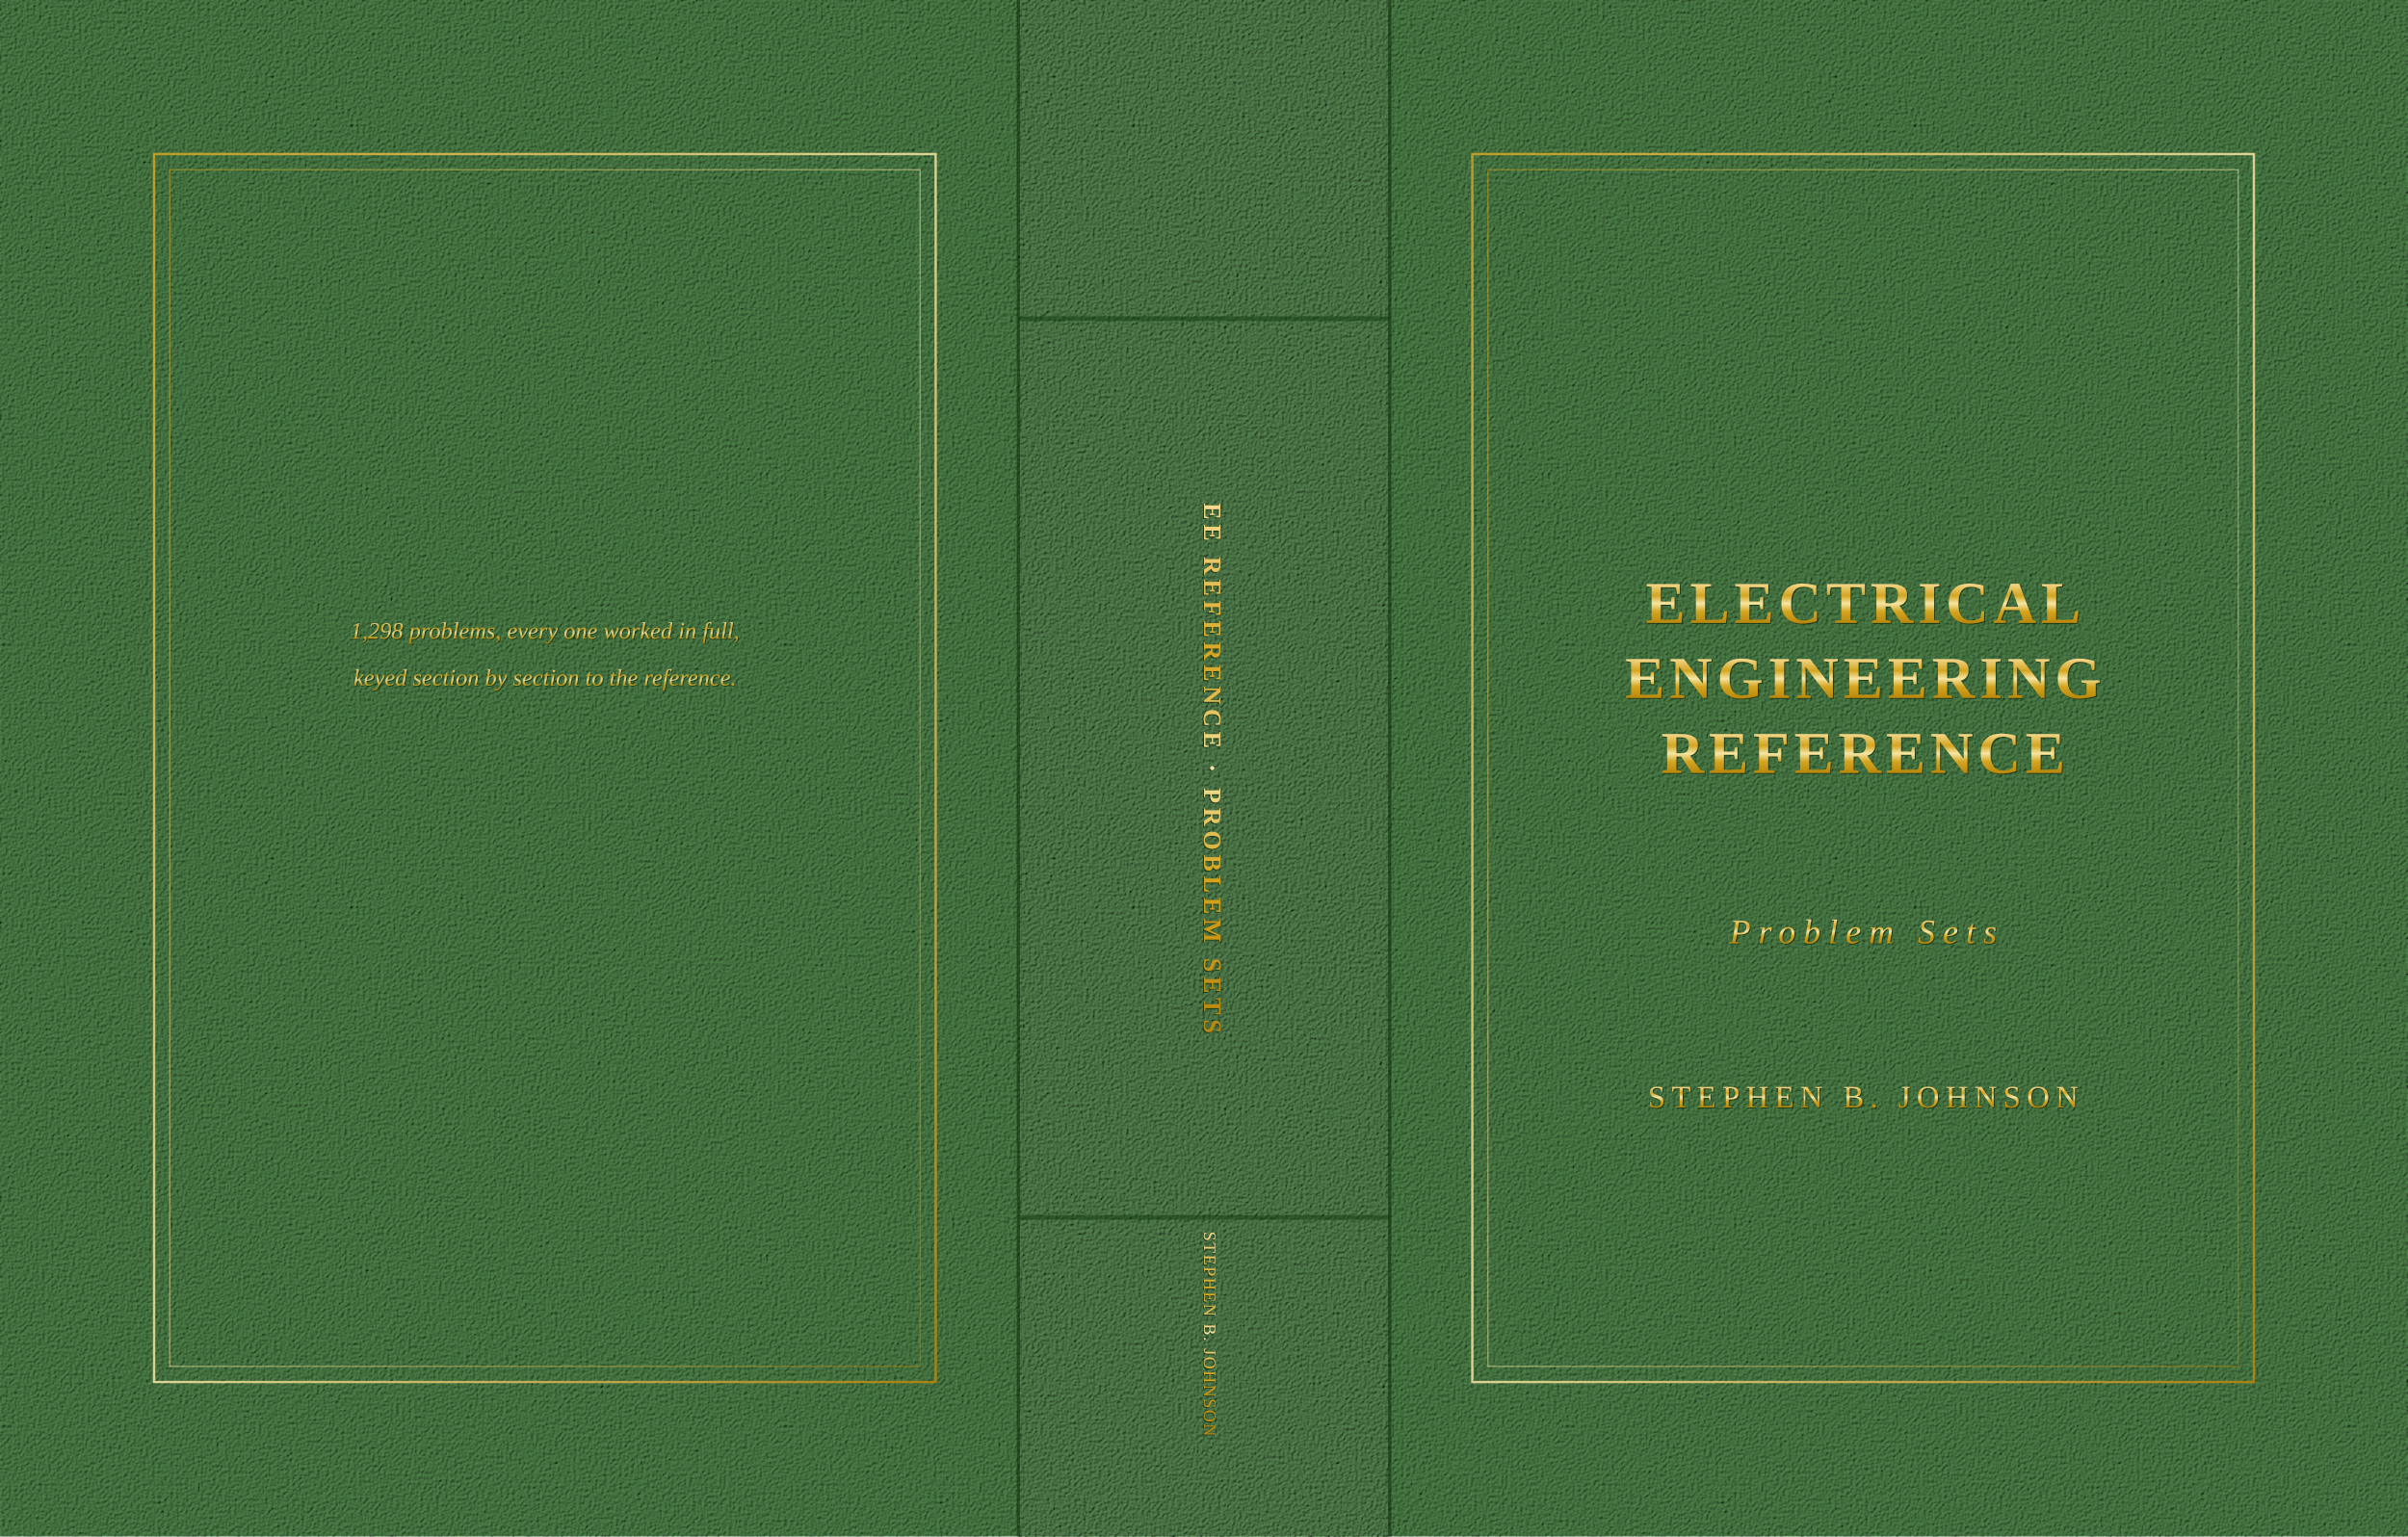
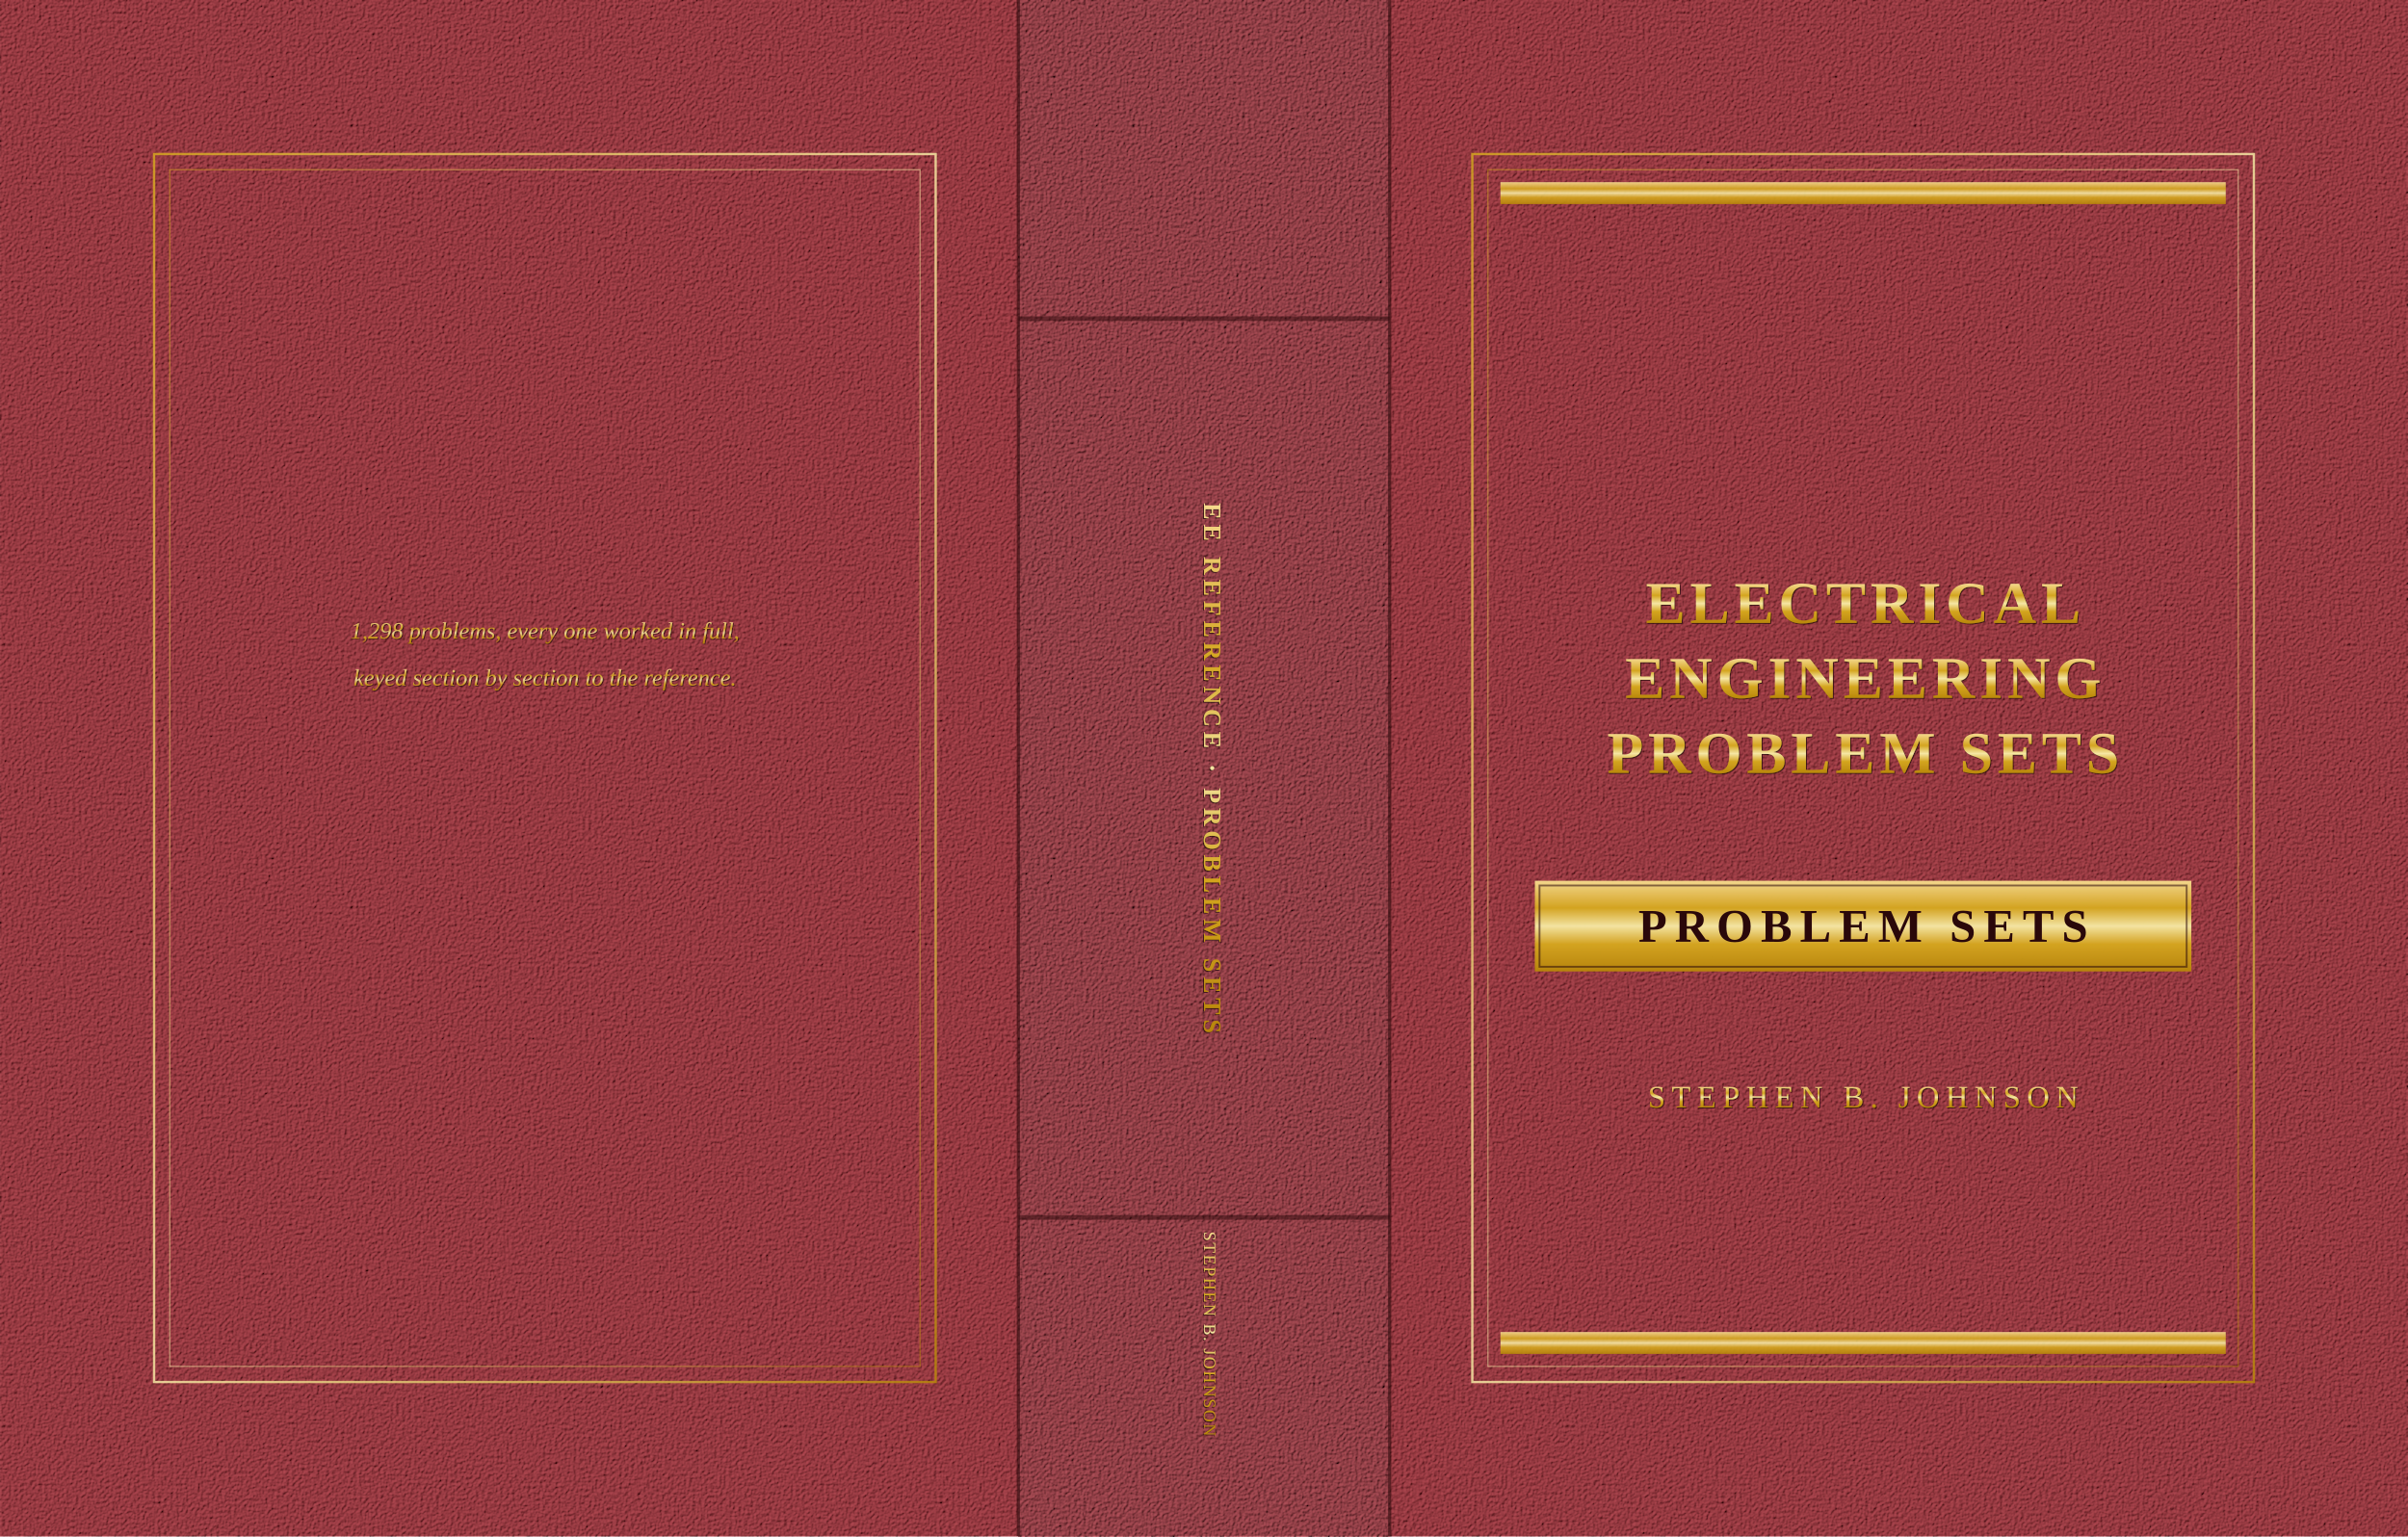
<svg xmlns="http://www.w3.org/2000/svg" viewBox="0 0 1213.09 774.00" width="16.849in" height="10.75in">
  <defs>
    <filter id="leather" x="0%" y="0%" width="100%" height="100%">
      <feTurbulence type="fractalNoise" baseFrequency="0.65" numOctaves="4" seed="2" result="noise" />
-       <feDiffuseLighting in="noise" lighting-color="#2d5a27" surfaceScale="1.5" result="lit">
+       <feDiffuseLighting in="noise" lighting-color="#b02830" surfaceScale="1.5" result="lit">
        <feDistantLight azimuth="225" elevation="35" />
      </feDiffuseLighting>
      <feComposite in="lit" in2="SourceGraphic" operator="multiply" />
    </filter>
    <linearGradient id="gold" x1="0" y1="0" x2="0" y2="1">
      <stop offset="0%" stop-color="#f5d98e" />
      <stop offset="30%" stop-color="#d4a520" />
      <stop offset="50%" stop-color="#f5e6a3" />
      <stop offset="70%" stop-color="#d4a520" />
      <stop offset="100%" stop-color="#b8860b" />
    </linearGradient>
    <linearGradient id="goldSpine" x1="0" y1="0" x2="1" y2="0">
      <stop offset="0%" stop-color="#f5d98e" />
      <stop offset="30%" stop-color="#d4a520" />
      <stop offset="50%" stop-color="#f5e6a3" />
      <stop offset="70%" stop-color="#d4a520" />
      <stop offset="100%" stop-color="#b8860b" />
    </linearGradient>
    <linearGradient id="goldLine" x1="0" y1="0" x2="1" y2="1">
      <stop offset="0%" stop-color="#d4a520" />
      <stop offset="50%" stop-color="#f5e6a3" />
      <stop offset="100%" stop-color="#b8860b" />
    </linearGradient>
    <filter id="textEmboss" x="-20%" y="-20%" width="140%" height="140%">
-       <feDropShadow dx="0.47" dy="0.47" stdDeviation="0.32" flood-color="#0a2e0a" flood-opacity="0.85" />
+       <feDropShadow dx="0.47" dy="0.47" stdDeviation="0.32" flood-color="#2a080a" flood-opacity="0.85" />
    </filter>
  </defs>
-   <rect x="0" y="0" width="1213.09" height="774.00" fill="#1e5a1e" />
+   <rect x="0" y="0" width="1213.09" height="774.00" fill="#7a1218" />
  <rect x="0" y="0" width="1213.09" height="774.00" filter="url(#leather)" opacity="0.6" />
-   <rect x="513.00" y="0" width="187.09" height="774.00" fill="#1a4d1a" />
+   <rect x="513.00" y="0" width="187.09" height="774.00" fill="#5a0e14" />
  <rect x="513.00" y="0" width="187.09" height="774.00" filter="url(#leather)" opacity="0.7" />
-   <line x1="513.00" y1="0" x2="513.00" y2="774.00" stroke="#0a2e0a" stroke-width="1.57" opacity="0.6" />
-   <line x1="700.09" y1="0" x2="700.09" y2="774.00" stroke="#0a2e0a" stroke-width="1.57" opacity="0.6" />
-   <line x1="513.00" y1="160.56" x2="700.09" y2="160.56" stroke="#0f3a0f" stroke-width="2.36" opacity="0.5" />
+   <line x1="513.00" y1="0" x2="513.00" y2="774.00" stroke="#2a080a" stroke-width="1.57" opacity="0.6" />
+   <line x1="700.09" y1="0" x2="700.09" y2="774.00" stroke="#2a080a" stroke-width="1.57" opacity="0.6" />
+   <line x1="513.00" y1="160.56" x2="700.09" y2="160.56" stroke="#2a080a" stroke-width="2.36" opacity="0.5" />
  <line x1="517.73" y1="167.65" x2="695.37" y2="167.65" stroke="url(#goldLine)" stroke-width="0.63" opacity="0.7" />
-   <line x1="513.00" y1="613.44" x2="700.09" y2="613.44" stroke="#0f3a0f" stroke-width="2.36" opacity="0.5" />
+   <line x1="513.00" y1="613.44" x2="700.09" y2="613.44" stroke="#2a080a" stroke-width="2.36" opacity="0.5" />
  <line x1="517.73" y1="620.53" x2="695.37" y2="620.53" stroke="url(#goldLine)" stroke-width="0.63" opacity="0.7" />
  <text x="606.55" y="387.00" fill="url(#goldSpine)" font-family="Georgia, 'Times New Roman', serif" font-size="12.60" font-weight="bold" letter-spacing="2.36" text-anchor="middle" filter="url(#textEmboss)" transform="rotate(90, 606.55, 387.00)">EE REFERENCE · PROBLEM SETS</text>
  <text x="606.55" y="672.05" fill="url(#goldSpine)" font-family="Georgia, 'Times New Roman', serif" font-size="8.66" letter-spacing="0.79" text-anchor="middle" filter="url(#textEmboss)" transform="rotate(90, 606.55, 672.05)">STEPHEN B. JOHNSON</text>
  <rect x="77.62" y="77.62" width="393.75" height="618.75" fill="none" stroke="url(#goldLine)" stroke-width="1.18" opacity="0.85" />
  <rect x="85.50" y="85.50" width="378.00" height="603.00" fill="none" stroke="url(#goldLine)" stroke-width="0.55" opacity="0.6" />
  <rect x="741.72" y="77.62" width="393.75" height="618.75" fill="none" stroke="url(#goldLine)" stroke-width="1.18" opacity="0.85" />
  <rect x="749.59" y="85.50" width="378.00" height="603.00" fill="none" stroke="url(#goldLine)" stroke-width="0.55" opacity="0.6" />
+   <rect x="755.89" y="91.80" width="365.40" height="11.03" fill="url(#gold)" opacity="0.92" />
+   <rect x="755.89" y="671.18" width="365.40" height="11.03" fill="url(#gold)" opacity="0.92" />
  <text x="938.59" y="313.88" fill="url(#gold)" font-family="Georgia, 'Times New Roman', serif" font-size="29.93" font-weight="bold" text-anchor="middle" letter-spacing="2.36" filter="url(#textEmboss)">ELECTRICAL</text>
  <text x="938.59" y="351.68" fill="url(#gold)" font-family="Georgia, 'Times New Roman', serif" font-size="29.93" font-weight="bold" text-anchor="middle" letter-spacing="2.36" filter="url(#textEmboss)">ENGINEERING</text>
-   <text x="938.59" y="389.47" fill="url(#gold)" font-family="Georgia, 'Times New Roman', serif" font-size="29.93" font-weight="bold" text-anchor="middle" letter-spacing="2.36" filter="url(#textEmboss)">REFERENCE</text>
-   <text x="938.59" y="475.31" fill="url(#gold)" font-family="Georgia, 'Times New Roman', serif" font-size="17.32" font-style="italic" text-anchor="middle" letter-spacing="3.94" filter="url(#textEmboss)">Problem Sets</text>
-   <line x1="899.22" y1="495.00" x2="977.97" y2="495.00" stroke="url(#goldLine)" stroke-width="0.63" opacity="0.6" />
+   <text x="938.59" y="389.47" fill="url(#gold)" font-family="Georgia, 'Times New Roman', serif" font-size="29.93" font-weight="bold" text-anchor="middle" letter-spacing="2.36" filter="url(#textEmboss)">PROBLEM SETS</text>
+   <rect x="773.22" y="443.81" width="330.75" height="45.67" fill="url(#gold)" opacity="0.98" />
+   <rect x="775.58" y="446.18" width="326.02" height="40.95" fill="none" stroke="#2a080a" stroke-width="0.94" opacity="0.55" />
+   <text x="938.59" y="474.52" fill="#2a080a" font-family="Georgia, 'Times New Roman', serif" font-size="23.62" font-weight="bold" text-anchor="middle" letter-spacing="3.94">PROBLEM SETS</text>
  <text x="938.59" y="558.00" fill="url(#gold)" font-family="Georgia, 'Times New Roman', serif" font-size="15.75" text-anchor="middle" letter-spacing="3.15" filter="url(#textEmboss)">STEPHEN B. JOHNSON</text>
  <line x1="227.25" y1="290.25" x2="321.75" y2="290.25" stroke="url(#goldLine)" stroke-width="0.63" opacity="0.6" />
  <text x="274.50" y="321.75" fill="url(#gold)" font-family="Georgia, 'Times New Roman', serif" font-size="11.81" font-style="italic" text-anchor="middle" opacity="0.9" filter="url(#textEmboss)">1,298 problems, every one worked in full,</text>
  <text x="274.50" y="345.38" fill="url(#gold)" font-family="Georgia, 'Times New Roman', serif" font-size="11.81" font-style="italic" text-anchor="middle" opacity="0.9" filter="url(#textEmboss)">keyed section by section to the reference.</text>
  <line x1="227.25" y1="369.00" x2="321.75" y2="369.00" stroke="url(#goldLine)" stroke-width="0.63" opacity="0.6" />
</svg>
